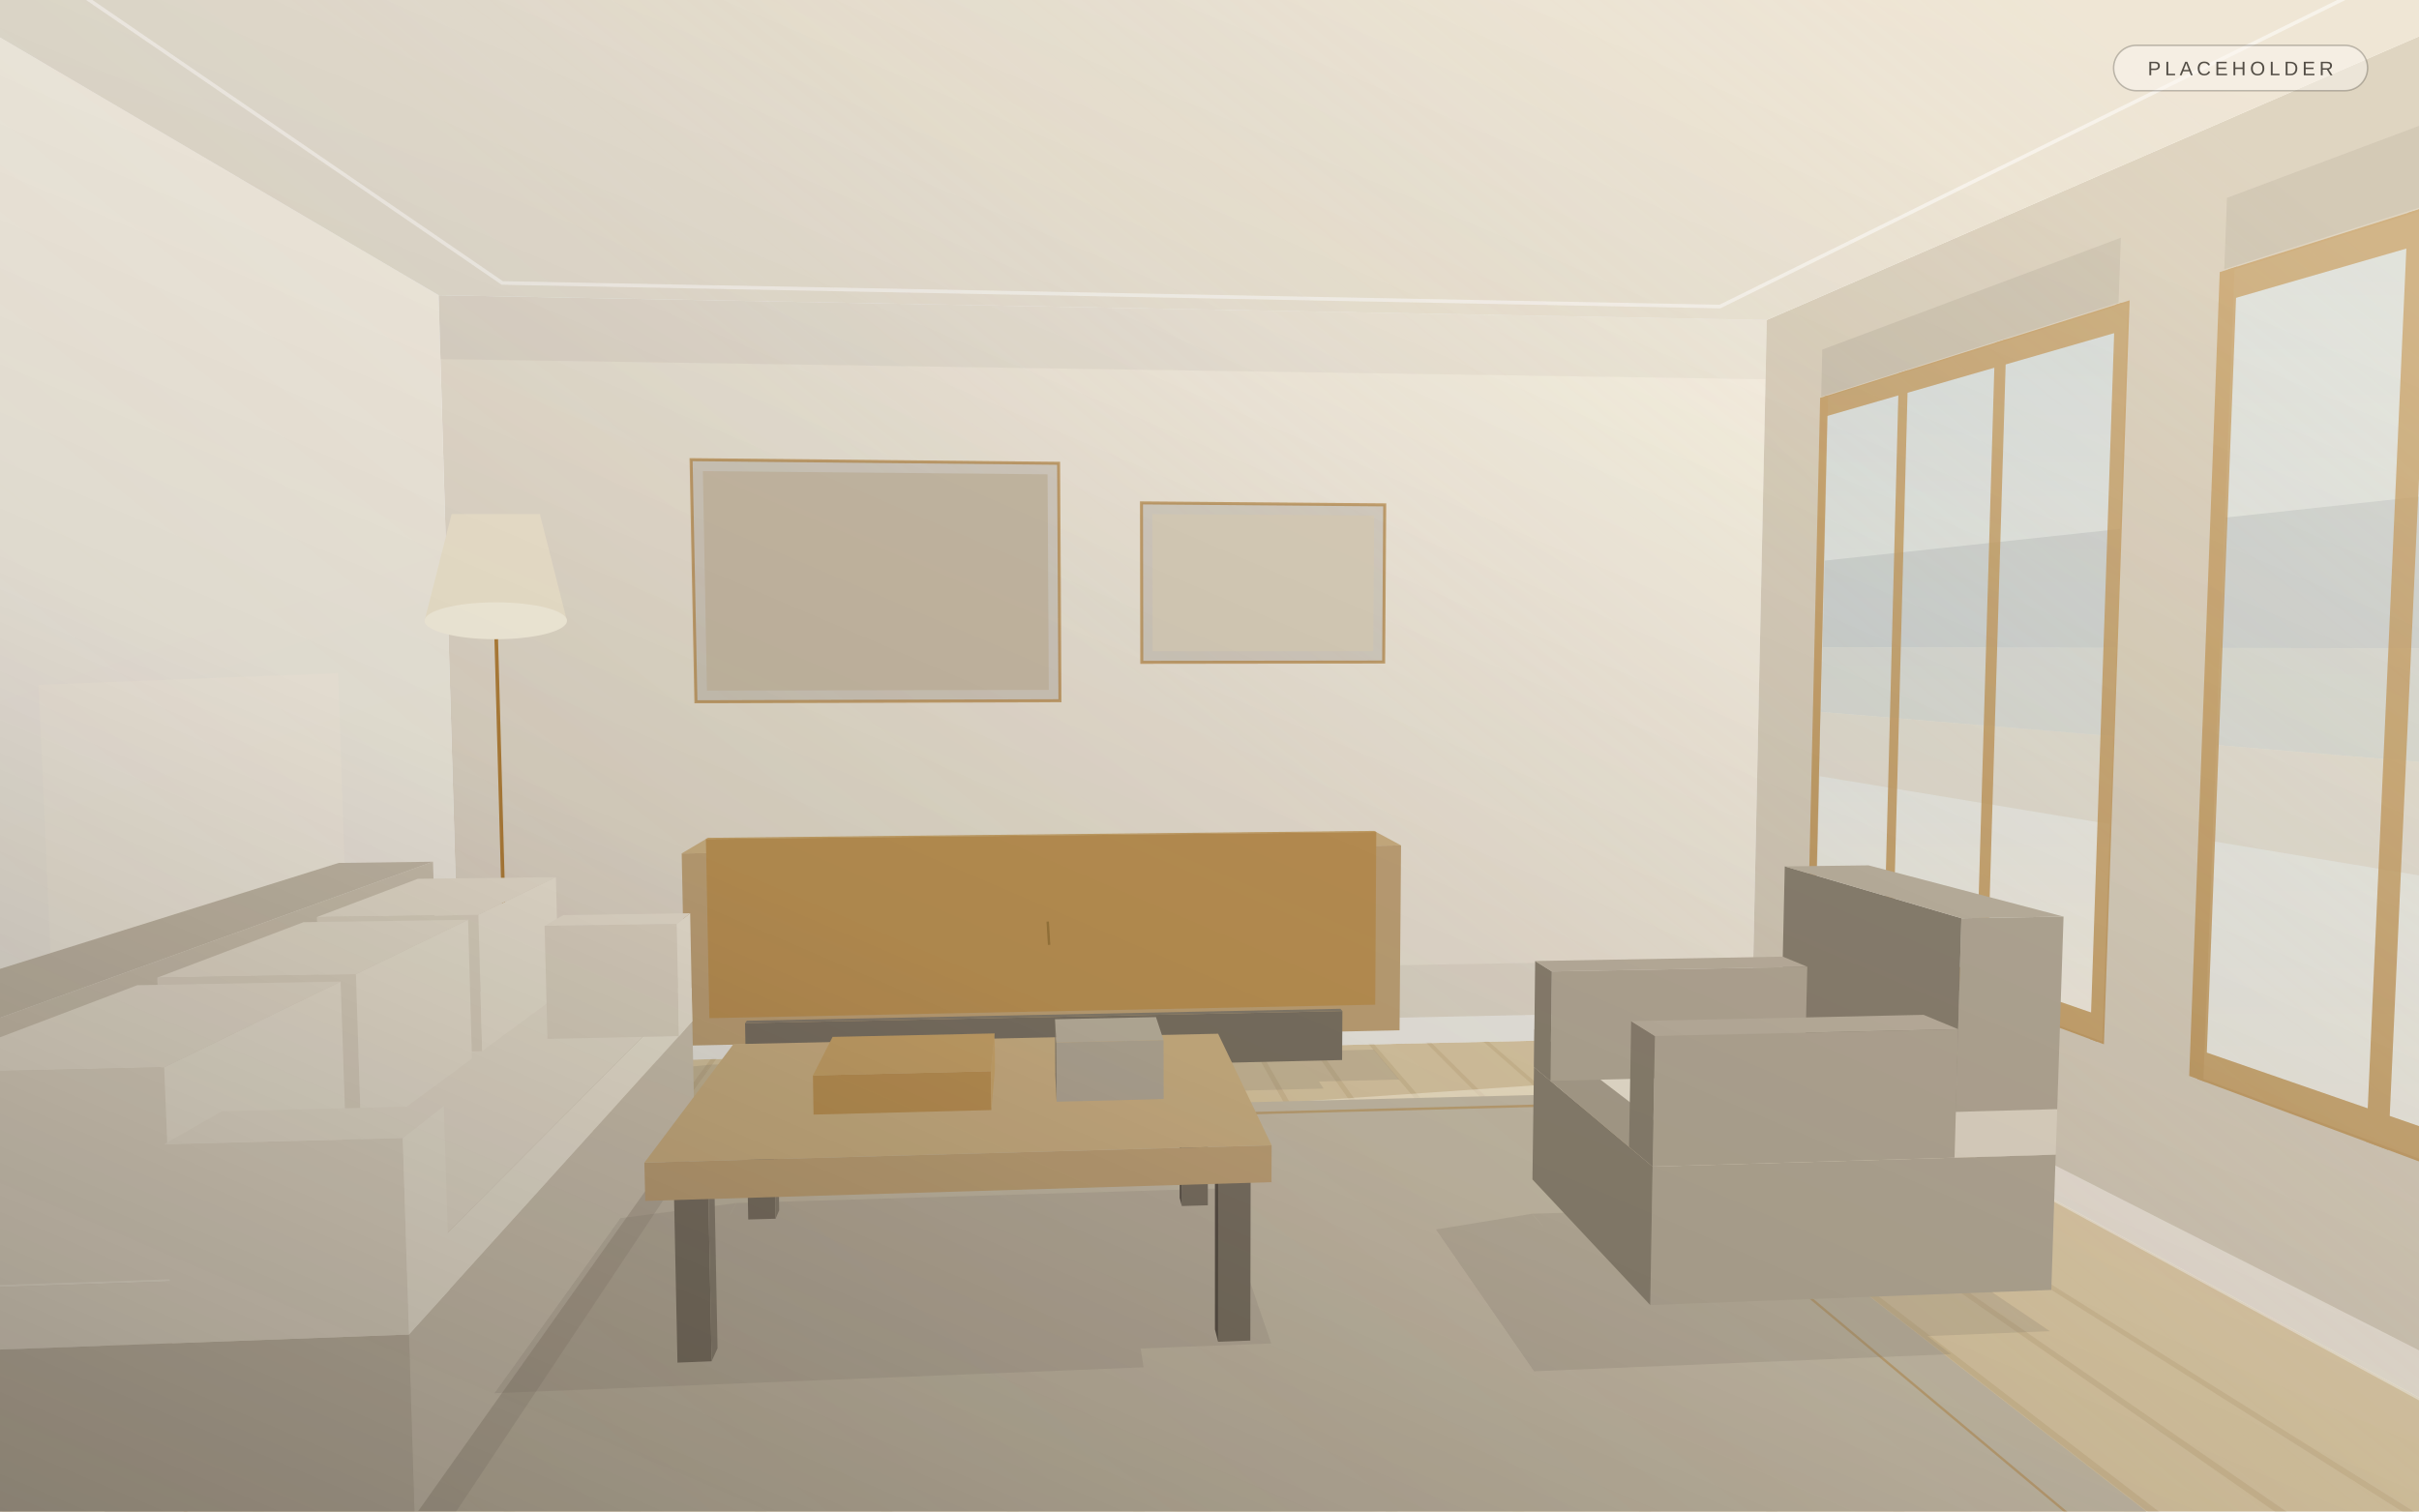
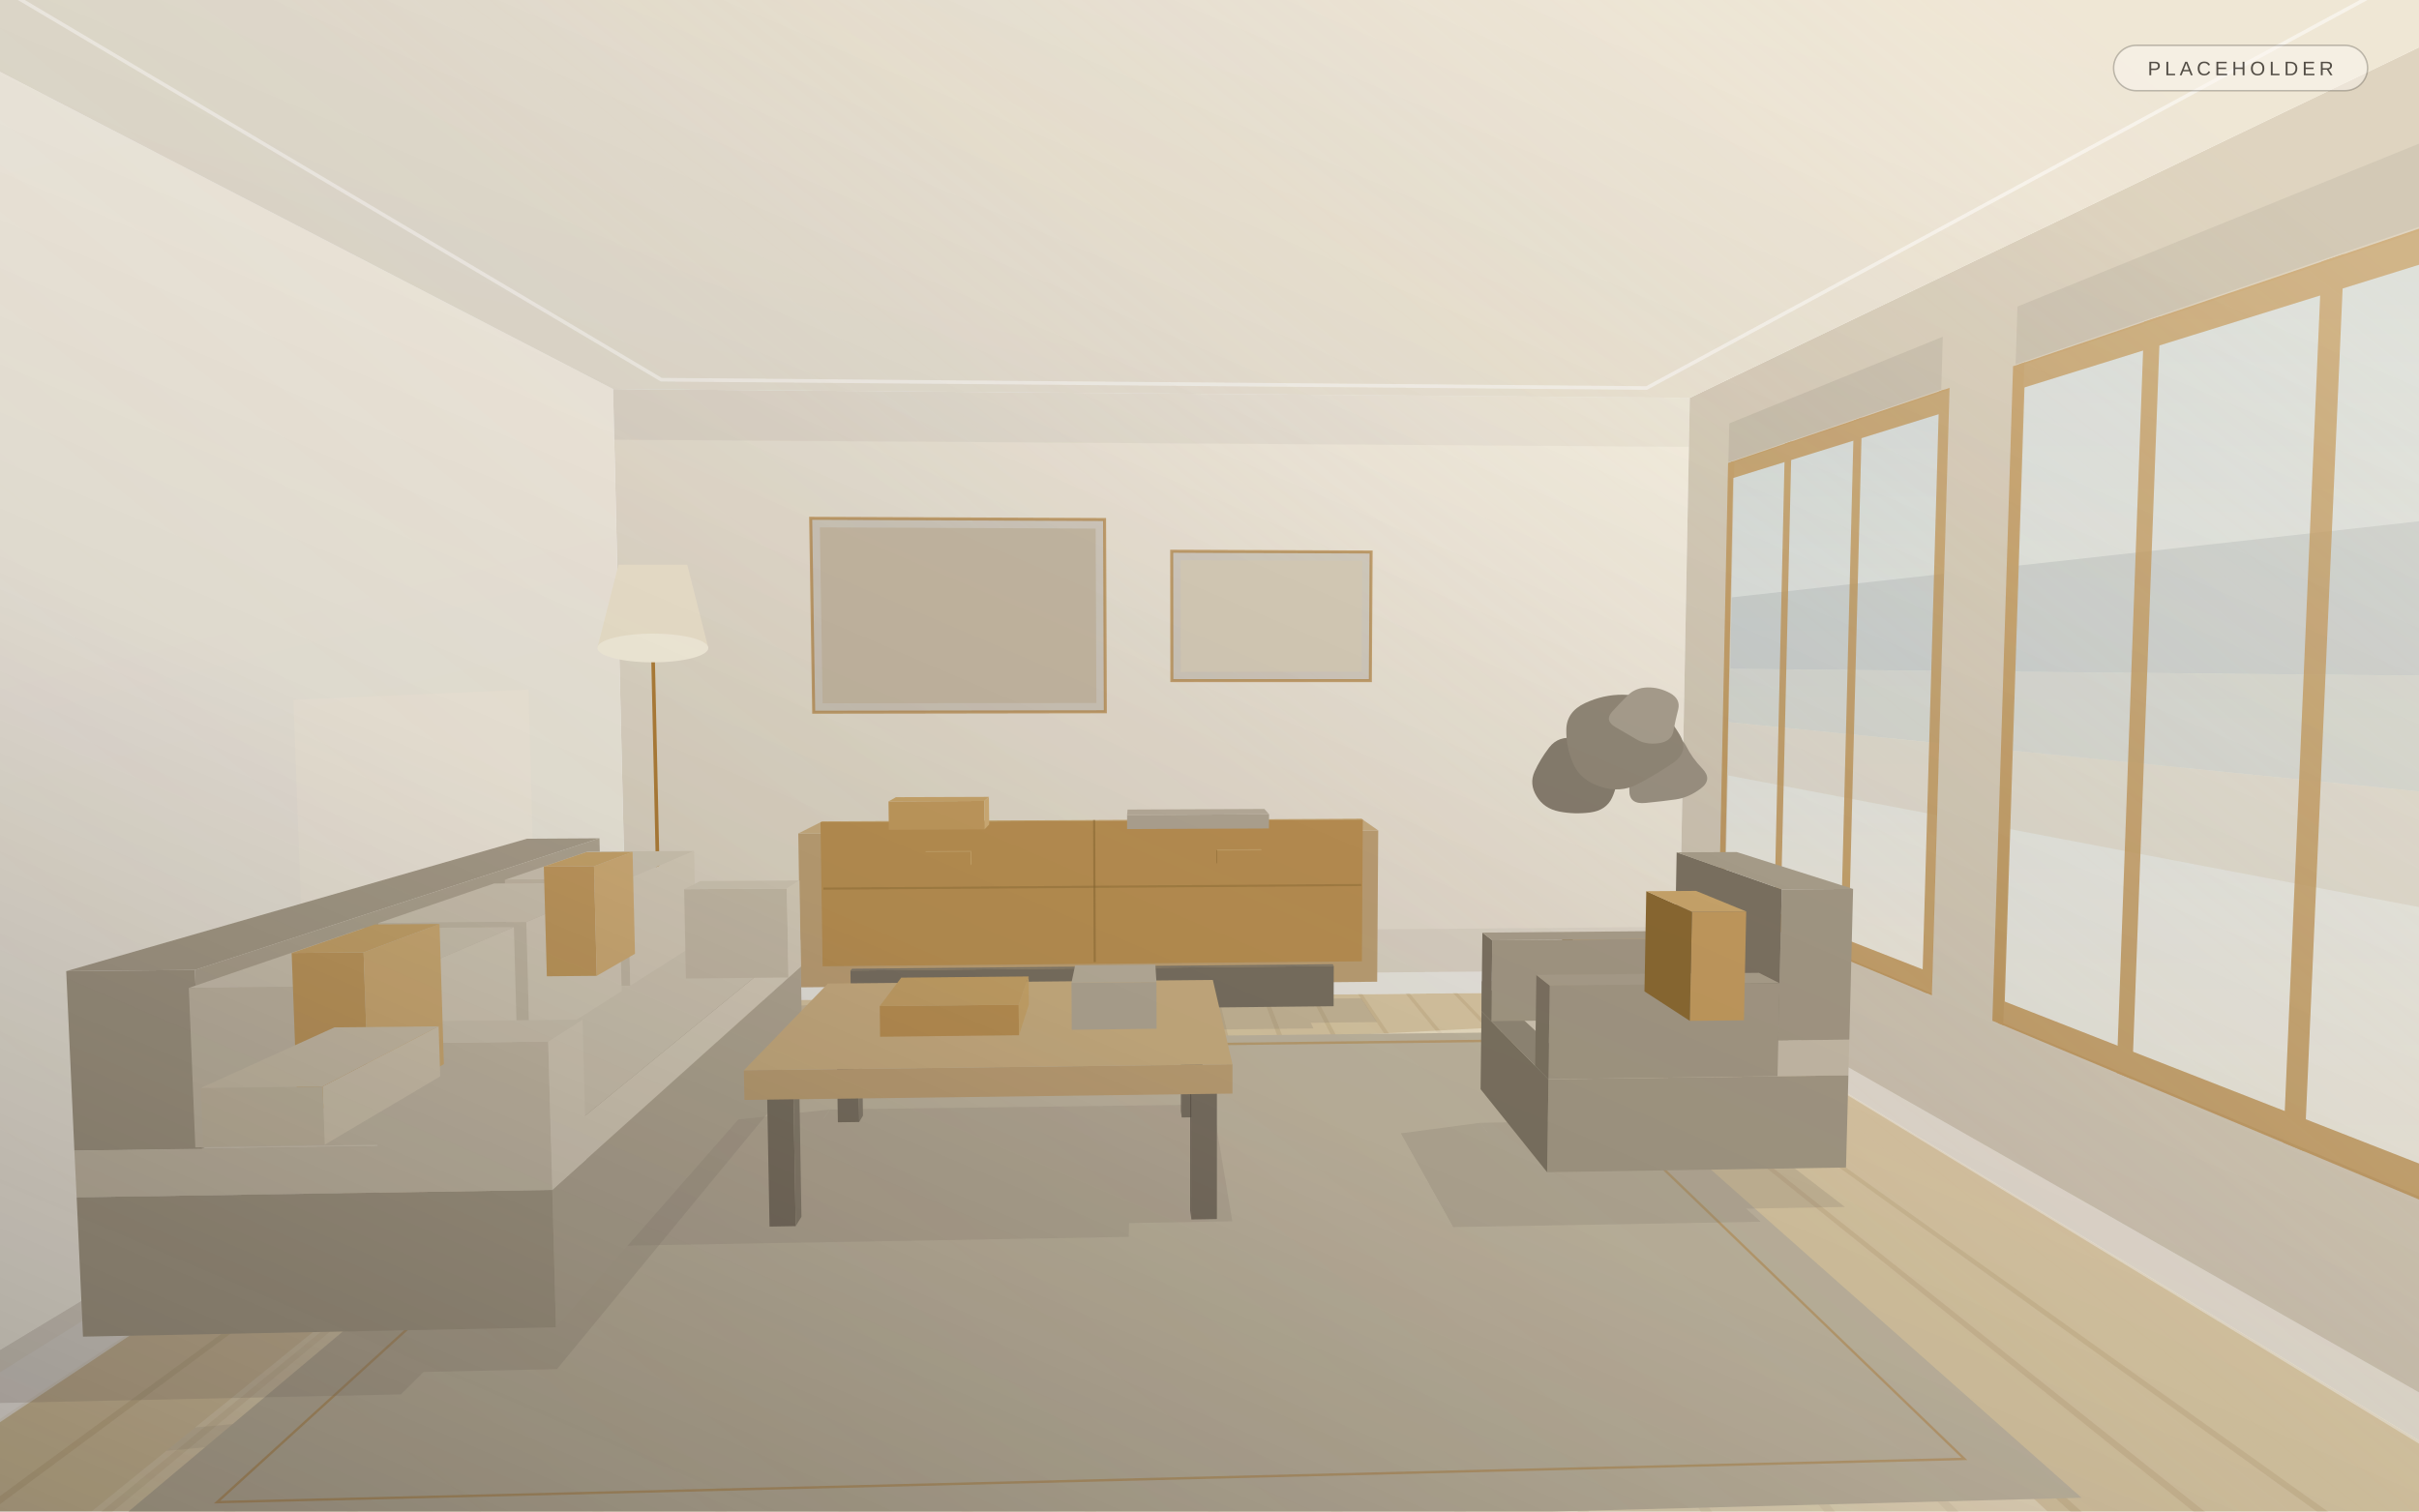
<svg xmlns="http://www.w3.org/2000/svg" viewBox="0 0 1600 1000" preserveAspectRatio="xMidYMid slice" role="img" aria-label="Living room of a home — illustrated placeholder">
  <defs>
    <linearGradient id="wlit" x1="0" y1="0" x2="0.2" y2="1" gradientUnits="objectBoundingBox">
      <stop offset="0" stop-color="#FDFAF3" />
      <stop offset="1" stop-color="#EFE7D8" />
    </linearGradient>
    <linearGradient id="wshd" x1="1" y1="0" x2="0" y2="1" gradientUnits="objectBoundingBox">
      <stop offset="0" stop-color="#E4DACA" />
      <stop offset="1" stop-color="#C6BCA9" />
    </linearGradient>
    <linearGradient id="wback" x1="1" y1="0" x2="0" y2="1" gradientUnits="objectBoundingBox">
      <stop offset="0" stop-color="#F6F0E4" />
      <stop offset="1" stop-color="#DCD2C1" />
    </linearGradient>
    <linearGradient id="ceil" x1="1" y1="0" x2="0" y2="1" gradientUnits="objectBoundingBox">
      <stop offset="0" stop-color="#FAF6EC" />
      <stop offset="1" stop-color="#DFD7C8" />
    </linearGradient>
    <linearGradient id="floor" x1="1" y1="0" x2="0.1" y2="1" gradientUnits="objectBoundingBox">
      <stop offset="0" stop-color="#DFCCA8" />
      <stop offset="0.5" stop-color="#D6C29B" />
      <stop offset="1" stop-color="#AF9469" />
    </linearGradient>
    <linearGradient id="view" x1="0" y1="0" x2="0" y2="1" gradientUnits="objectBoundingBox">
      <stop offset="0" stop-color="#CBD5D8" />
      <stop offset="0.55" stop-color="#DFE3E0" />
      <stop offset="1" stop-color="#EFE9DC" />
    </linearGradient>
    <linearGradient id="spill" x1="1" y1="0" x2="0" y2="1" gradientUnits="objectBoundingBox">
      <stop offset="0" stop-color="#FFF6E2" stop-opacity="0.62" />
      <stop offset="0.7" stop-color="#FFF6E2" stop-opacity="0.22" />
      <stop offset="1" stop-color="#FFF6E2" stop-opacity="0" />
    </linearGradient>
    <linearGradient id="vig" x1="0.03" y1="1.05" x2="0.72" y2="0.05" gradientUnits="objectBoundingBox">
      <stop offset="0" stop-color="#16120E" stop-opacity="0.34" />
      <stop offset="0.45" stop-color="#16120E" stop-opacity="0.10" />
      <stop offset="1" stop-color="#16120E" stop-opacity="0" />
    </linearGradient>
    <linearGradient id="glow" x1="1" y1="0.2" x2="0.1" y2="0.9" gradientUnits="objectBoundingBox">
      <stop offset="0" stop-color="#FFF3DC" stop-opacity="0.34" />
      <stop offset="0.5" stop-color="#FFF3DC" stop-opacity="0.06" />
      <stop offset="1" stop-color="#FFF3DC" stop-opacity="0" />
    </linearGradient>
  </defs>
-   <polygon points="290.1,195.3 1168.6,211.7 1158.6,685.3 304.9,704.4" fill="url(#wback)" />
-   <polygon points="290.1,195.3 -8758.8,-5123.8 -8758.8,7684.7 304.9,704.4" fill="url(#wlit)" />
-   <polygon points="1168.6,211.7 13786.5,-5276.4 13786.5,7532.1 1158.6,685.3" fill="url(#wshd)" />
-   <polygon points="290.1,195.3 1168.6,211.7 13786.5,-5276.4 -8758.8,-5123.8" fill="url(#ceil)" />
-   <polygon points="304.9,704.4 1158.6,685.3 13786.5,7532.1 -8758.8,7684.7" fill="url(#floor)" />
+   <polygon points="405.5,257.4 1117.7,263.2 1110.3,655.6 415,662.6" fill="url(#wback)" />
+   <polygon points="405.5,257.4 -8519.5,-4361.9 -8519.5,6606.6 415,662.6" fill="url(#wlit)" />
+   <polygon points="1117.7,263.2 10851.7,-4416.4 6970.1,4215 1110.3,655.6" fill="url(#wshd)" />
+   <polygon points="405.5,257.4 1117.7,263.2 10851.7,-4416.4 -8519.5,-4361.9" fill="url(#ceil)" />
+   <polygon points="415,662.6 1110.3,655.6 6970.1,4215 -8519.5,6606.6" fill="url(#floor)" />
  <g fill="#B79C72" opacity="0.320">
-     <polygon points="346.7,702.6 350.5,702.5 -7631.5,7653.6 -7725.5,7654.2" />
-     <polygon points="388.3,701.6 392.1,701.5 -6598.2,7646.6 -6692.1,7647.2" />
-     <polygon points="429.6,700.7 433.4,700.6 -5564.9,7639.6 -5658.8,7640.2" />
-     <polygon points="470.7,699.8 474.4,699.7 -4531.6,7632.6 -4625.5,7633.2" />
-     <polygon points="511.5,698.9 515.1,698.8 -3498.2,7625.6 -3592.2,7626.2" />
-     <polygon points="552,698 555.6,697.9 -2464.9,7618.6 -2558.8,7619.2" />
-     <polygon points="592.2,697.1 595.8,697 -1431.6,7611.6 -1525.5,7612.2" />
-     <polygon points="632.2,696.2 635.8,696.1 -398.3,7604.6 -492.2,7605.2" />
-     <polygon points="671.9,695.3 675.5,695.2 635.1,7597.6 541.1,7598.2" />
-     <polygon points="711.3,694.4 714.9,694.4 1668.4,7590.6 1574.5,7591.3" />
-     <polygon points="750.5,693.6 754,693.5 2701.7,7583.6 2607.8,7584.3" />
-     <polygon points="789.4,692.7 793,692.6 3735,7576.6 3641.1,7577.3" />
-     <polygon points="828.1,691.8 831.6,691.8 4768.4,7569.6 4674.4,7570.3" />
-     <polygon points="866.5,691 870,690.9 5801.7,7562.6 5707.8,7563.3" />
-     <polygon points="904.7,690.1 908.2,690.1 6835,7555.6 6741.1,7556.3" />
-     <polygon points="942.7,689.3 946.1,689.2 7868.3,7548.7 7774.4,7549.3" />
-     <polygon points="980.4,688.5 983.8,688.4 8901.7,7541.7 8807.7,7542.3" />
-     <polygon points="1017.8,687.6 1021.2,687.6 9935,7534.7 9841.1,7535.3" />
-     <polygon points="1055,686.8 1058.4,686.7 10968.3,7527.7 10874.4,7528.3" />
-     <polygon points="1092,686 1095.3,685.9 12001.6,7520.7 11907.7,7521.3" />
-   </g>
-   <polygon points="304.3,686.2 1159,668.4 1158.6,685.3 304.9,704.4" fill="#FBF8F3" opacity="0.850" />
-   <polygon points="306.2,686.2 -8711.8,7213.5 -8711.8,7684.4 306.8,704.4" fill="#FBF8F3" opacity="0.800" />
-   <polygon points="1157.3,668.4 13739.5,7061.6 13739.5,7532.5 1157,685.4" fill="#FBF8F3" opacity="0.550" />
-   <polygon points="303.3,649.7 1159.7,634.4 1158.6,685.3 304.9,704.4" fill="#16120E" opacity="0.050" />
-   <polygon points="290.1,195.3 1168.6,211.7 1167.7,250.9 291.3,237.6" fill="#16120E" opacity="0.050" />
-   <polygon points="1209.2,262.4 1407.5,200.3 1390.6,689.1 1200.9,618.9" fill="url(#view)" />
-   <polygon points="1206.8,370.9 1402.6,349.9 1399.9,428.6 1205.5,428.2" fill="#B9C2C4" opacity="0.750" />
-   <polygon points="1205.5,428.2 1399.9,428.6 1397.9,487.1 1204.5,471" fill="#C9CEC9" opacity="0.750" />
-   <polygon points="1204.5,471 1397.9,487.1 1395.8,545.3 1203.5,513.5" fill="#D8D2C4" opacity="0.750" />
+     <polygon points="447.8,661.5 450.8,661.5 -7550.9,6583.7 -7631.6,6584" />
+     <polygon points="480.6,661.2 483.6,661.2 -6663.1,6581.2 -6743.8,6581.5" />
+     <polygon points="513.2,660.9 516.2,660.9 -5775.2,6578.7 -5855.9,6579" />
+     <polygon points="545.8,660.6 548.8,660.5 -4887.4,6576.2 -4968.1,6576.5" />
+     <polygon points="578.3,660.2 581.2,660.2 -3999.5,6573.7 -4080.2,6574" />
+     <polygon points="610.6,659.9 613.6,659.9 -3111.7,6571.2 -3192.4,6571.5" />
+     <polygon points="642.9,659.6 645.8,659.6 -2139.8,6400.1 -2229.1,6421.6" />
+     <polygon points="675.1,659.3 678,659.2 -1197.6,6173.2 -1280.3,6193.1" />
+     <polygon points="707.2,658.9 710.1,658.9 -324.5,5963 -401.2,5981.4" />
+     <polygon points="739.2,658.6 742.1,658.6 486.9,5767.6 415.5,5784.8" />
+     <polygon points="771.1,658.3 774,658.3 1242.8,5585.6 1176.2,5601.6" />
+     <polygon points="802.9,658 805.8,657.9 1948.8,5415.6 1886.6,5430.6" />
+     <polygon points="834.6,657.7 837.5,657.6 2609.7,5256.5 2551.3,5270.5" />
+     <polygon points="866.2,657.3 869.1,657.3 3229.6,5107.2 3174.8,5120.4" />
+     <polygon points="897.8,657 900.6,657 3812.2,4966.9 3760.7,4979.3" />
+     <polygon points="929.2,656.7 932,656.7 4360.9,4834.8 4312.3,4846.5" />
+     <polygon points="960.5,656.4 963.4,656.4 4878.4,4710.2 4832.6,4721.2" />
+     <polygon points="991.8,656.1 994.6,656 5367.4,4592.4 5324.1,4602.9" />
+     <polygon points="1023,655.8 1025.8,655.7 5830.2,4481 5789.2,4490.9" />
+     <polygon points="1054.1,655.4 1056.9,655.4 6268.8,4375.4 6229.9,4384.7" />
+   </g>
+   <polygon points="414.7,648 1110.6,641.5 1110.3,655.6 415,662.6" fill="#FBF8F3" opacity="0.850" />
+   <polygon points="416.2,648 -8479.1,6203.3 -8479.1,6606.5 416.5,662.6" fill="#FBF8F3" opacity="0.800" />
+   <polygon points="1109.2,641.5 7045.5,4024.1 6952.4,4219.3 1108.9,655.6" fill="#FBF8F3" opacity="0.550" />
+   <polygon points="414,618.9 1111.1,613.2 1110.3,655.6 415,662.6" fill="#16120E" opacity="0.050" />
+   <polygon points="405.5,257.4 1117.7,263.2 1117.1,295.6 406.3,290.9" fill="#16120E" opacity="0.050" />
+   <polygon points="1147.1,305.7 1289.2,257.8 1277.6,657.1 1141,600.2" fill="url(#view)" />
+   <polygon points="1145.4,395.2 1285.9,379.6 1284,443.9 1144.4,442.5" fill="#B9C2C4" opacity="0.750" />
+   <polygon points="1144.4,442.5 1284,443.9 1282.6,491.7 1143.7,477.8" fill="#C9CEC9" opacity="0.750" />
+   <polygon points="1143.7,477.8 1282.6,491.7 1281.2,539.3 1143,513" fill="#D8D2C4" opacity="0.750" />
  <g fill="#B4813A" opacity="0.780">
-     <polygon points="1206.4,262.4 1403.8,200.2 1403.2,219 1206.1,275.9" />
-     <polygon points="1198.5,605.9 1387.6,671.4 1387,689.2 1198.2,619" />
-     <polygon points="1203.9,263.2 1209,261.6 1200.6,619.9 1195.7,618.1" />
-     <polygon points="1256,246.8 1262.1,244.9 1251.7,638.9 1245.8,636.7" />
-     <polygon points="1319.6,226.8 1327.1,224.4 1314,662 1306.8,659.3" />
-     <polygon points="1399,201.7 1408.6,198.7 1391.6,690.9 1382.5,687.5" />
-   </g>
-   <polygon points="1205.3,231.3 1402.8,157.3 1401.3,200.2 1204.6,262.4" fill="#16120E" opacity="0.100" />
-   <polygon points="1478,178.2 2038.3,2.8 1975.4,905.3 1457.4,713.8" fill="url(#view)" />
-   <polygon points="1472,342.4 2019.2,283.5 2009,429.6 1468.6,428.7" fill="#B9C2C4" opacity="0.750" />
-   <polygon points="1468.6,428.7 2009,429.6 2001.5,537.6 1466.2,492.9" fill="#C9CEC9" opacity="0.750" />
-   <polygon points="1466.2,492.9 2001.5,537.6 1994,644.3 1463.7,556.6" fill="#D8D2C4" opacity="0.750" />
+     <polygon points="1144.8,305.7 1286.1,257.7 1285.6,273 1144.6,316.8" />
+     <polygon points="1139,589.5 1275,642.6 1274.5,657.2 1138.7,600.3" />
+     <polygon points="1143,306.3 1146.6,305.1 1140.5,601 1137,599.5" />
+     <polygon points="1180.6,293.5 1185,292 1177.5,616.5 1173.3,614.7" />
+     <polygon points="1226.2,278.1 1231.6,276.2 1222.4,635.3 1217.2,633.1" />
+     <polygon points="1282.7,258.9 1289.5,256.6 1277.8,658.5 1271.3,655.8" />
+   </g>
+   <polygon points="1143.8,280.1 1285,222.8 1284,257.7 1143.2,305.7" fill="#16120E" opacity="0.100" />
+   <polygon points="1338.9,241 1719.8,112.5 1681.2,825.3 1325,676.9" fill="url(#view)" />
+   <polygon points="1334.9,374.2 1708.3,332.9 1702,448 1332.6,444.4" fill="#B9C2C4" opacity="0.750" />
+   <polygon points="1332.6,444.4 1702,448 1697.4,533.4 1331,496.6" fill="#C9CEC9" opacity="0.750" />
+   <polygon points="1331,496.6 1697.4,533.4 1692.8,617.8 1329.3,548.5" fill="#D8D2C4" opacity="0.750" />
  <g fill="#B4813A" opacity="0.780">
-     <polygon points="1473.9,178.2 2031.7,2.5 2029.3,37.9 1473.2,198.7" />
-     <polygon points="1454.2,694.5 1971.3,873.6 1969.1,905.6 1453.4,713.9" />
-     <polygon points="1468.2,180 1479.8,176.3 1458.9,715.9 1448,711.8" />
-     <polygon points="1592.7,140.8 1608.3,135.9 1579.6,760.8 1565.1,755.4" />
-     <polygon points="1764.2,86.8 1786.2,79.8 1744.8,822.2 1724.5,814.6" />
-     <polygon points="2015.1,7.7 2048.7,-2.8 1984.5,911.3 1954.1,900" />
-   </g>
-   <polygon points="1473,130.9 2032.9,-79 2027.3,2.4 1471.2,178.1" fill="#16120E" opacity="0.100" />
-   <polygon points="316.1,766 139.8,929 1185.9,826.3 1046.6,715.9" fill="url(#spill)" opacity="1.000" />
+     <polygon points="1335.5,241 1714.3,112.5 1712.8,140.1 1334.9,257.6" />
+     <polygon points="1322.1,661.1 1677.3,800 1675.9,825.4 1321.6,676.9" />
+     <polygon points="1331.5,242.3 1339.6,239.6 1325.5,678.5 1317.8,675.3" />
+     <polygon points="1418.2,212.9 1429,209.3 1410.2,714 1400,709.8" />
+     <polygon points="1535.6,173.1 1550.5,168 1524.2,761.8 1510.3,756" />
+     <polygon points="1703.4,116.2 1725.4,108.7 1686.2,829.7 1665.9,821.2" />
+   </g>
+   <polygon points="1334.4,202.8 1714,48.8 1710.5,112.4 1333.2,241" fill="#16120E" opacity="0.100" />
+   <polygon points="418.8,709.6 274.8,826.3 1103.8,766.1 1010.3,678.7" fill="url(#spill)" opacity="1.000" />
  <g fill="#8A7F72" opacity="0.180">
-     <polygon points="275.6,803.5 267.6,810.8 1086.9,747.8 1080.4,742.7" />
-     <polygon points="219.9,854.9 209.7,864.4 1133,784.4 1125,778" />
-   </g>
-   <polygon points="70.6,993 -655.1,1663.6 1636.9,1183.9 1235.7,865.8" fill="url(#spill)" opacity="0.850" />
+     <polygon points="384.7,737.2 378.2,742.5 1037.6,704.2 1033.2,700.1" />
+     <polygon points="339,774.3 330.6,781 1068.6,733.2 1063.2,728.2" />
+   </g>
+   <polygon points="220.9,870 -268.9,1267 1390.2,1033.5 1136.7,796.8" fill="url(#spill)" opacity="0.850" />
  <g fill="#8A7F72" opacity="0.153">
-     <polygon points="-51.7,1106 -77.9,1130.2 1334.3,944 1317.6,930.7" />
-     <polygon points="-255.1,1294 -298.3,1333.8 1463.2,1046.1 1439.4,1027.3" />
-   </g>
-   <polygon points="223.7,445.3 25.5,453.1 42.6,836.3 232.7,714.8" fill="#FFF6E4" opacity="0.340" />
-   <polygon points="346.1,741.4 1063.4,723.2 1500.1,1062.5 -94.6,1152.8" fill="#C5BAA5" />
-   <polygon points="368.7,748.4 1044.8,730.8 1407.4,1034.7 15.8,1109.4" fill="none" stroke="#B4813A" stroke-width="1.600" opacity="0.500" />
+     <polygon points="129.1,944.4 110,959.9 1200.8,856.6 1190,846.6" />
+     <polygon points="-14.7,1061 -43.9,1084.6 1282.8,933.2 1267.8,919.2" />
+   </g>
+   <polygon points="349.6,456.2 194.1,463 204.7,755.7 355.4,668.6" fill="#FFF6E4" opacity="0.340" />
+   <polygon points="455,689.1 1028.7,682.6 1376.8,990.9 54.9,1025.3" fill="#C2B7A1" />
+   <polygon points="472.1,694.6 1012.1,688.3 1299.3,965.2 143.6,993.8" fill="none" stroke="#B4813A" stroke-width="1.600" opacity="0.500" />
  <rect x="0" y="0" width="1600" height="1000" fill="url(#glow)" />
-   <polygon points="332.2,187.2 1137.6,202.8 10086.7,-4213 -7489.5,-5172.9" fill="none" stroke="#FBF8F3" stroke-width="2.400" opacity="0.700" />
-   <polygon points="456.9,304 700.2,306.4 701.1,463.6 460.1,464.4" fill="#16120E" opacity="0.120" />
-   <polygon points="464.9,311.7 692.9,313.8 693.7,456.4 467.6,456.9" fill="#C9BCA6" />
-   <polygon points="457.1,304.1 700.2,306.5 701.1,463.6 460.3,464.3" fill="none" stroke="#B4813A" stroke-width="2" opacity="0.650" />
-   <polygon points="755,332.6 916.1,333.9 915.5,438 755.3,438.2" fill="#16120E" opacity="0.120" />
-   <polygon points="762.2,340.1 908.9,341.1 908.3,430.9 762.4,430.9" fill="#DBD0BB" />
-   <polygon points="755,332.7 915.9,334 915.2,438 755.2,438.2" fill="none" stroke="#B4813A" stroke-width="2" opacity="0.650" />
+   <polygon points="437.4,251.2 1089.1,256.7 4958.2,-1837.4 -5312.2,-3161" fill="none" stroke="#FBF8F3" stroke-width="2.400" opacity="0.700" />
+   <polygon points="536,342.8 730.6,343.7 731.1,471 538,471.3" fill="#16120E" opacity="0.120" />
+   <polygon points="542.3,348.9 724.7,349.7 725.2,465.1 544.1,465.3" fill="#C9BCA6" />
+   <polygon points="536.2,342.9 730.6,343.7 731.1,470.9 538.2,471.2" fill="none" stroke="#B4813A" stroke-width="2" opacity="0.650" />
+   <polygon points="775,364.7 907,365.1 906.5,450.3 775.2,450.4" fill="#16120E" opacity="0.120" />
+   <polygon points="780.9,370.7 901.1,371 900.6,444.4 781,444.5" fill="#DBD0BB" />
+   <polygon points="775,364.7 906.9,365.2 906.4,450.3 775.1,450.3" fill="none" stroke="#B4813A" stroke-width="2" opacity="0.650" />
  <g fill="#8A7F72" opacity="0.220">
-     <polygon points="470.5,704.3 908.7,694.4 925.5,714.2 454.1,725.6" />
-     <polygon points="413,709.9 861.9,699.6 875.5,720.2 391.8,732.2" />
-     <polygon points="470.5,704.3 413,709.9 391.8,732.2 454.1,725.6" />
-   </g>
-   <polygon points="450.9,564.6 926.7,559.3 925.7,681.6 453.4,691.8" fill="#C1A377" />
-   <polygon points="467.6,554.7 909.6,550.1 926.7,559.3 450.9,564.6" fill="#CDB183" />
-   <polygon points="466.9,555.1 910.3,550.4 909.6,664.7 469.2,673.6" fill="#BE9354" />
-   <polygon points="468.3,554.3 909,549.7 910.3,550.4 466.9,555.1" fill="#C9A468" />
-   <polygon points="492.8,676.9 887.9,668.9 887.7,701.3 493.4,710.4" fill="#7C7263" />
-   <polygon points="494,675.3 886.6,667.4 887.9,668.9 492.8,676.9" fill="#877D6D" />
-   <line x1="693" y1="609.7" x2="693.9" y2="625.1" stroke="#8E6C33" stroke-width="1.600" opacity="0.700" />
-   <ellipse cx="336.6" cy="731.6" rx="51.8" ry="16" fill="#8A7F72" opacity="0.200" />
-   <line x1="336.7" y1="733.6" x2="327.9" y2="410.7" stroke="#B4813A" stroke-width="2.400" />
-   <polygon points="280.8,410.7 375,410.7 357.1,340.1 298.7,340.1" fill="#F3E9D2" />
-   <ellipse cx="327.9" cy="410.7" rx="47.1" ry="12.2" fill="#FCF5E3" />
+     <polygon points="1026.1,665 1093.8,664.3 1120.9,682.2 1047.8,683.1" />
+     <polygon points="988.1,668.9 1057.1,668.1 1081.7,686.7 1007.1,687.5" />
+     <polygon points="1026.1,665 988.1,668.9 1007.1,687.5 1047.8,683.1" />
+   </g>
+   <polygon points="1051,628.4 1114.3,627.9 1113.2,681.6 1050.2,682.3" fill="#BE9354" />
+   <polygon points="1033.3,617.1 1051,628.4 1050.2,682.3 1032.5,667.8" fill="#8E6C33" />
+   <polygon points="1033.3,617.1 1092.8,616.6 1114.3,627.9 1051,628.4" fill="#C9A468" />
+   <path d="M1042 488.5Q1053.1 490.6 1061.6 496.1Q1070.2 501.5 1070.1 510.4Q1070.1 519.3 1066.3 527.7Q1062.4 536.1 1051.9 537.5Q1041.5 538.9 1031.3 536.9Q1021.2 534.9 1016.3 526.7Q1011.4 518.6 1015 510.5Q1018.6 502.5 1024.7 494.5Q1030.9 486.5 1042 488.5Z" fill="#8A8070" />
+   <path d="M1100.6 484.9Q1111.4 485.9 1115.3 493.6Q1119.1 501.4 1126 508.5Q1132.9 515.7 1124.9 521.7Q1116.9 527.7 1108.3 528.9Q1099.8 530.1 1088.6 531.2Q1077.4 532.4 1077.7 522.7Q1078.1 513.1 1077.3 505.5Q1076.5 497.9 1083.1 490.9Q1089.8 483.9 1100.6 484.9Z" fill="#9E9484" />
+   <path d="M1073.4 459.6Q1086.3 459.7 1095.3 467.2Q1104.4 474.8 1111 486.1Q1117.7 497.3 1106.1 505.1Q1094.6 512.9 1083.1 518.8Q1071.7 524.8 1058.5 520.4Q1045.3 516.1 1040.6 505.3Q1035.8 494.5 1036 482.7Q1036.2 470.9 1048.3 465.2Q1060.5 459.5 1073.4 459.6Z" fill="#948A79" />
+   <path d="M1089.8 454.8Q1097.6 454.7 1104.7 458.6Q1111.7 462.5 1110 469.4Q1108.2 476.2 1106.9 483.4Q1105.7 490.5 1097.2 491.7Q1088.7 492.9 1082.5 489.2Q1076.3 485.5 1068.6 481.1Q1060.9 476.7 1066.6 470.5Q1072.3 464.3 1077.1 459.6Q1082 455 1089.8 454.8Z" fill="#ABA190" />
  <g fill="#8A7F72" opacity="0.220">
-     <polygon points="1013.3,803 1230.2,796 1355.9,880.7 1091,891.2" />
-     <polygon points="949.9,813.4 1173.8,806.1 1290.4,895.9 1014.8,907.2" />
-     <polygon points="1013.3,803 949.9,813.4 1014.8,907.2 1091,891.2" />
-   </g>
-   <polygon points="1093.1,771.8 1359.7,763.9 1356.8,853.4 1091.5,863.4" fill="#B4A996" />
-   <polygon points="1014.6,705.9 1093.1,771.8 1091.5,863.4 1013.6,780.3" fill="#8B8170" />
-   <polygon points="1014.6,705.9 1232.6,700.7 1359.7,763.9 1093.1,771.8" fill="#BDB29F" />
-   <polygon points="1093.6,741 1360.7,733.8 1359.7,763.9 1093.1,771.8" fill="#E1D7C5" />
-   <polygon points="1014.9,680.9 1093.6,741 1093.1,771.8 1014.6,705.9" fill="#ABA08E" />
-   <polygon points="1014.9,680.9 1233.2,676.2 1360.7,733.8 1093.6,741" fill="#EBE2D1" />
-   <polygon points="1297.3,607.5 1364.9,606.4 1360.7,733.8 1293.6,735.6" fill="#B4A996" />
-   <polygon points="1180.5,573.2 1297.3,607.5 1293.6,735.6 1178.2,677.4" fill="#8B8170" />
-   <polygon points="1180.5,573.2 1235.9,572.5 1364.9,606.4 1297.3,607.5" fill="#BDB29F" />
-   <polygon points="1026.4,642.7 1195.4,639.6 1193.7,710.9 1025.5,715.1" fill="#B4A996" />
-   <polygon points="1015.4,635.8 1026.4,642.7 1025.5,715.1 1014.6,705.9" fill="#8B8170" />
-   <polygon points="1015.4,635.8 1179.2,632.9 1195.4,639.6 1026.4,642.7" fill="#BDB29F" />
-   <polygon points="1094.6,685.4 1295.2,680.9 1292.8,765.9 1093.1,771.8" fill="#B4A996" />
-   <polygon points="1078.9,675.6 1094.6,685.4 1093.1,771.8 1077.5,758.7" fill="#8B8170" />
-   <polygon points="1078.9,675.6 1272.3,671.4 1295.2,680.9 1094.6,685.4" fill="#BDB29F" />
+     <polygon points="545.2,664 900.3,660.4 910.8,676.2 530.1,680.3" />
+     <polygon points="499.2,667.8 861,664.1 868.8,680.4 480.5,684.7" />
+     <polygon points="545.2,664 499.2,667.8 480.5,684.7 530.1,680.3" />
+   </g>
+   <polygon points="528,551.4 911.6,549.4 910.9,649.5 529.6,653.2" fill="#C1A377" />
+   <polygon points="543.3,543.7 901,542 911.6,549.4 528,551.4" fill="#CDB183" />
+   <polygon points="542.7,544 901.4,542.3 900.8,636 544.1,639.3" fill="#BE9354" />
+   <polygon points="543.9,543.4 900.6,541.7 901.4,542.3 542.7,544" fill="#C9A468" />
+   <polygon points="562.5,642.1 882.2,639.1 882.1,665.7 562.9,669" fill="#7C7263" />
+   <polygon points="563.6,640.9 881.5,637.9 882.2,639.1 562.5,642.1" fill="#877D6D" />
+   <line x1="723.7" y1="542.5" x2="724.1" y2="636.5" stroke="#8E6C33" stroke-width="1.400" opacity="0.550" />
+   <line x1="544.6" y1="587.9" x2="900.3" y2="585.5" stroke="#8E6C33" stroke-width="1.400" opacity="0.450" />
+   <polygon points="611.9,563.8 641.9,563.6 641.9,572.5 612,572.7" fill="#BE9354" />
+   <polygon points="641.9,563.6 642.5,562.9 642.6,571.7 641.9,572.5" fill="#CDA86C" />
+   <polygon points="612.7,563.1 642.5,562.9 641.9,563.6 611.9,563.8" fill="#C9A468" />
+   <polygon points="805.1,562.7 834.5,562.6 834.5,571.3 805.1,571.5" fill="#BE9354" />
+   <polygon points="804.8,562 805.1,562.7 805.1,571.5 804.8,570.7" fill="#8E6C33" />
+   <polygon points="804.8,562 834.1,561.8 834.5,562.6 805.1,562.7" fill="#C9A468" />
+   <polygon points="745.5,539.2 839.4,538.7 839.3,548.1 745.5,548.5" fill="#B4A996" />
+   <polygon points="745.8,535.6 836.3,535.2 839.4,538.7 745.5,539.2" fill="#BDB29F" />
+   <polygon points="587.7,530.2 651.1,529.9 651.2,548.7 587.9,549" fill="#C79E60" />
+   <polygon points="651.1,529.9 654.1,527.2 654.3,545.4 651.2,548.7" fill="#D6B279" />
+   <polygon points="592.6,527.4 654.1,527.2 651.1,529.9 587.7,530.2" fill="#CFAA6E" />
+   <ellipse cx="442.4" cy="679.9" rx="40.4" ry="12.5" fill="#8A7F72" opacity="0.200" />
+   <line x1="437.5" y1="685.3" x2="431.8" y2="428.7" stroke="#B4813A" stroke-width="2.400" />
+   <polygon points="395.1,428.7 468.5,428.7 454.6,373.6 409.1,373.6" fill="#F3E9D2" />
+   <ellipse cx="431.8" cy="428.7" rx="36.7" ry="9.5" fill="#FCF5E3" />
+   <g fill="#8A7F72" opacity="0.220">
+     <polygon points="979.1,742.8 1144.9,740.5 1220.3,798.5 1023,801.9" />
+     <polygon points="926.7,749.8 1096.7,747.3 1164.6,808.3 961.3,811.8" />
+     <polygon points="979.1,742.8 926.7,749.8 961.3,811.8 1023,801.9" />
+   </g>
+   <polygon points="1024.2,714 1222.6,711.4 1221,772.4 1023.3,775.5" fill="#A79C88" />
+   <polygon points="979.9,669 1024.2,714 1023.3,775.5 979.3,720.6" fill="#7F7564" />
+   <polygon points="979.9,669 1146.5,667.2 1222.6,711.4 1024.2,714" fill="#AEA38F" />
+   <polygon points="1024.5,690.2 1223.2,687.8 1222.6,711.4 1024.2,714" fill="#CABFAB" />
+   <polygon points="980.1,649 1024.5,690.2 1024.2,714 979.9,669" fill="#958B79" />
+   <polygon points="980.1,649 1146.9,647.4 1223.2,687.8 1024.5,690.2" fill="#D5CBB8" />
+   <polygon points="1178.5,588.4 1225.7,588.1 1223.2,687.8 1176.2,688.4" fill="#A79C88" />
+   <polygon points="1109,563.9 1178.5,588.4 1176.2,688.4 1107.4,647.8" fill="#7F7564" />
+   <polygon points="1109,563.9 1148.7,563.7 1225.7,588.1 1178.5,588.4" fill="#AEA38F" />
+   <polygon points="987,622.1 1118.2,621 1117.1,674.2 986.4,675.6" fill="#A79C88" />
+   <polygon points="980.5,617 987,622.1 986.4,675.6 979.9,669" fill="#7F7564" />
+   <polygon points="980.5,617 1108,615.9 1118.2,621 987,622.1" fill="#AEA38F" />
+   <polygon points="1025,652 1177.1,650.5 1175.7,712 1024.2,714" fill="#A79C88" />
+   <polygon points="1016.2,645 1025,652 1024.2,714 1015.4,705.1" fill="#7F7564" />
+   <polygon points="1016.2,645 1163.4,643.6 1177.1,650.5 1025,652" fill="#AEA38F" />
+   <polygon points="1119.1,603.2 1155,603 1153.5,675 1117.7,675.4" fill="#C79E60" />
+   <polygon points="1088.9,589.6 1119.1,603.2 1117.7,675.4 1087.7,655.9" fill="#8E6C33" />
+   <polygon points="1088.9,589.6 1121.8,589.4 1155,603 1119.1,603.2" fill="#CFAA6E" />
  <g fill="#8A7F72" opacity="0.240">
-     <polygon points="230.7,768.8 459.7,762.5 275.4,1039.6 -155.9,1060.8" />
-     <polygon points="153.4,777.3 389.6,770.8 136.1,1067.7 -320.8,1091" />
-     <polygon points="230.7,768.8 153.4,777.3 -320.8,1091 -155.9,1060.8" />
-   </g>
-   <polygon points="-165.2,898.9 270.5,882.9 274.2,1003.1 -158,1023.1" fill="#C0B5A2" />
-   <polygon points="270.5,882.9 457.9,675.7 459.3,742.2 274.2,1003.1" fill="#D0C5B2" />
-   <polygon points="227.7,680.4 457.9,675.7 270.5,882.9 -165.2,898.9" fill="#C9BEAB" />
-   <polygon points="-167.5,857.1 269.2,842.5 270.5,882.9 -165.2,898.9" fill="#E1D7C5" />
-   <polygon points="269.2,842.5 457.5,653.4 457.9,675.7 270.5,882.9" fill="#EFE7D6" />
-   <polygon points="227,657.7 457.5,653.4 269.2,842.5 -167.5,857.1" fill="#EBE2D1" />
-   <polygon points="-176.7,696.3 -56.7,693.8 -48.7,853.1 -167.5,857.1" fill="#C0B5A2" />
-   <polygon points="-56.7,693.8 286.4,570.1 289,656.5 -48.7,853.1" fill="#D0C5B2" />
-   <polygon points="224,570.9 286.4,570.1 -56.7,693.8 -176.7,696.3" fill="#C9BEAB" />
-   <polygon points="209.6,606.7 316.4,605.2 318.9,695.4 212.8,697.7" fill="#E1D7C5" />
-   <polygon points="316.4,605.2 367.7,580.3 369.6,658 318.9,695.4" fill="#EFE7D6" />
-   <polygon points="276.4,581.4 367.7,580.3 316.4,605.2 209.6,606.7" fill="#EBE2D1" />
-   <polygon points="104,646.8 235.4,644.5 239,754.3 108.5,757.7" fill="#E1D7C5" />
-   <polygon points="235.4,644.5 309.6,608.5 312.2,700.3 239,754.3" fill="#EFE7D6" />
-   <polygon points="200.8,610.1 309.6,608.5 235.4,644.5 104,646.8" fill="#EBE2D1" />
-   <polygon points="-62.3,709.9 108.6,706.1 114.2,846.3 -55.1,851.9" fill="#E1D7C5" />
-   <polygon points="108.6,706.1 225.3,649.4 229.1,761.6 114.2,846.3" fill="#EFE7D6" />
-   <polygon points="90.8,651.8 225.3,649.4 108.6,706.1 -62.3,709.9" fill="#EBE2D1" />
-   <polygon points="360.2,612.5 447.6,611.2 449.1,685.5 362.1,687.3" fill="#E1D7C5" />
-   <polygon points="447.6,611.2 456.5,604.2 457.9,675.7 449.1,685.5" fill="#EFE7D6" />
-   <polygon points="372.6,605.4 456.5,604.2 447.6,611.2 360.2,612.5" fill="#EBE2D1" />
-   <polygon points="108.6,757 266.4,752.9 270.5,882.9 113.9,888.7" fill="#E1D7C5" />
-   <polygon points="266.4,752.9 293.6,731.6 297.3,853.3 270.5,882.9" fill="#EFE7D6" />
-   <polygon points="146.6,735.2 293.6,731.6 266.4,752.9 108.6,757" fill="#EBE2D1" />
+     <polygon points="352.8,710.7 530.8,708.5 368.4,905.8 56.2,912.4" />
+     <polygon points="293.2,716.3 475.4,714 265.2,922.5 -59.9,929.5" />
+     <polygon points="352.8,710.7 293.2,716.3 -59.9,929.5 56.2,912.4" />
+   </g>
+   <polygon points="50.7,792.1 365.3,787.2 367.7,878.1 54.9,884.3" fill="#A79C88" />
+   <polygon points="365.3,787.2 529.7,639.4 530.6,692.4 367.7,878.1" fill="#B6AB97" />
+   <polygon points="350.9,641 529.7,639.4 365.3,787.2 50.7,792.1" fill="#AEA38F" />
+   <polygon points="49.2,761.2 364.4,756.7 365.3,787.2 50.7,792.1" fill="#CABFAB" />
+   <polygon points="364.4,756.7 529.4,621.7 529.7,639.4 365.3,787.2" fill="#DBD1BE" />
+   <polygon points="350.4,623.1 529.4,621.7 364.4,756.7 49.2,761.2" fill="#D5CBB8" />
+   <polygon points="43.8,642.5 128.9,641.7 133.7,760 49.2,761.2" fill="#A79C88" />
+   <polygon points="128.9,641.7 396.5,554.6 398.2,622.7 133.7,760" fill="#B6AB97" />
+   <polygon points="348.5,554.9 396.5,554.6 128.9,641.7 43.8,642.5" fill="#AEA38F" />
+   <polygon points="333.9,582.1 415.2,581.6 416.9,652.1 335.9,652.9" fill="#CABFAB" />
+   <polygon points="415.2,581.6 459.1,563 460.4,624.5 416.9,652.1" fill="#DBD1BE" />
+   <polygon points="388.5,563.4 459.1,563 415.2,581.6 333.9,582.1" fill="#D5CBB8" />
+   <polygon points="250.2,610.7 348.1,610 350.4,694.3 253,695.5" fill="#CABFAB" />
+   <polygon points="348.1,610 409.5,584 411.2,655.7 350.4,694.3" fill="#DBD1BE" />
+   <polygon points="326.8,584.5 409.5,584 348.1,610 250.2,610.7" fill="#D5CBB8" />
+   <polygon points="124.9,653.6 247.7,652.5 251.2,757.3 129.2,759.1" fill="#CABFAB" />
+   <polygon points="247.7,652.5 339.9,613.4 342.3,699.5 251.2,757.3" fill="#DBD1BE" />
+   <polygon points="240,614.2 339.9,613.4 247.7,652.5 124.9,653.6" fill="#D5CBB8" />
+   <polygon points="452.5,588.3 520.5,587.8 521.5,646.7 453.7,647.4" fill="#CABFAB" />
+   <polygon points="520.5,587.8 528.8,582.5 529.7,639.4 521.5,646.7" fill="#DBD1BE" />
+   <polygon points="463.2,582.9 528.8,582.5 520.5,587.8 452.5,588.3" fill="#D5CBB8" />
+   <polygon points="247.4,690.4 362.6,689.1 365.3,787.2 250.7,789" fill="#CABFAB" />
+   <polygon points="362.6,689.1 385.3,674.5 387.7,767.1 365.3,787.2" fill="#DBD1BE" />
+   <polygon points="276.9,675.7 385.3,674.5 362.6,689.1 247.4,690.4" fill="#D5CBB8" />
+   <polygon points="359.7,573.3 392.9,573.1 394.7,645.6 361.7,645.9" fill="#C79E60" />
+   <polygon points="392.9,573.1 418.4,563.6 420,631 394.7,645.6" fill="#D6B279" />
+   <polygon points="387.7,563.8 418.4,563.6 392.9,573.1 359.7,573.3" fill="#CFAA6E" />
+   <polygon points="192.9,630.5 240.5,630.1 244,732.7 196.7,733.3" fill="#C79E60" />
+   <polygon points="240.5,630.1 290.7,611.3 293.6,704 244,732.7" fill="#D6B279" />
+   <polygon points="247.9,611.6 290.7,611.3 240.5,630.1 192.9,630.5" fill="#CFAA6E" />
+   <polygon points="132.8,719.8 213.4,718.8 214.8,757.3 134.4,758.4" fill="#CBBFA8" />
+   <polygon points="213.4,718.8 290.1,679 291.2,712.1 214.8,757.3" fill="#D9CDB6" />
+   <polygon points="221.2,679.7 290.1,679 213.4,718.8 132.8,719.8" fill="#D3C7B0" />
  <g fill="#8A7F72" opacity="0.200">
-     <polygon points="487,795.9 805.7,786.3 840.8,888.8 429.2,904.7" />
-     <polygon points="410.5,805.9 739.6,795.8 756.4,904.6 327.2,921.7" />
-     <polygon points="487,795.9 410.5,805.9 327.2,921.7 429.2,904.7" />
-   </g>
-   <polygon points="493.3,717.3 511.4,716.9 513,806.3 494.9,806.8" fill="#7C7263" />
-   <polygon points="511.4,716.9 514,712.6 515.4,800.7 513,806.3" fill="#8B8171" />
-   <polygon points="496.1,713 514,712.6 511.4,716.9 493.3,717.3" fill="#877D6D" />
-   <polygon points="781.6,710.4 798.9,710 798.9,797.4 781.7,797.9" fill="#7C7263" />
-   <polygon points="780.2,706.4 781.6,710.4 781.7,797.9 780.3,792.6" fill="#5A5147" />
-   <polygon points="780.2,706.4 797.2,706 798.9,710 781.6,710.4" fill="#877D6D" />
-   <polygon points="445.8,790.1 468.5,789.4 470.7,900.6 448.1,901.5" fill="#7C7263" />
-   <polygon points="468.5,789.4 472.5,782.8 474.6,892 470.7,900.6" fill="#8B8171" />
-   <polygon points="450.2,783.4 472.5,782.8 468.5,789.4 445.8,790.1" fill="#877D6D" />
-   <polygon points="805.8,779.4 827.2,778.8 827,886.9 805.7,887.7" fill="#7C7263" />
-   <polygon points="803.6,773.2 805.8,779.4 805.7,887.7 803.6,879.5" fill="#5A5147" />
-   <polygon points="803.6,773.2 824.6,772.6 827.2,778.8 805.8,779.4" fill="#877D6D" />
-   <polygon points="426.2,769.2 841.1,757.7 841,782.1 426.8,794.5" fill="#C1A377" />
-   <polygon points="485.1,690.8 805.7,683.9 841.1,757.7 426.2,769.2" fill="#CDB183" />
-   <polygon points="537.7,711.5 655.4,708.7 655.7,734.4 538.1,737.4" fill="#BE9354" />
-   <polygon points="655.4,708.7 657.9,683.7 658.1,707.2 655.7,734.4" fill="#CDA86C" />
-   <polygon points="550.7,686 657.9,683.7 655.4,708.7 537.7,711.5" fill="#C9A468" />
-   <polygon points="698.7,689.7 769.6,688.1 769.7,727.1 698.9,728.9" fill="#B4A996" />
-   <polygon points="697.8,674.3 698.7,689.7 698.9,728.9 698,711.2" fill="#8B8170" />
-   <polygon points="697.8,674.3 764.6,672.9 769.6,688.1 698.7,689.7" fill="#BDB29F" />
-   <g fill="#8A7F72" opacity="0.220">
-     <polygon points="1861.2,1270.6 2091.4,1252.7 2517.4,1502.3 2227.8,1532.8" />
-     <polygon points="1768.4,1325 2015.2,1304.8 2451.8,1592.3 2135.2,1628.2" />
-     <polygon points="1861.2,1270.6 1768.4,1325 2135.2,1628.2 2227.8,1532.8" />
-   </g>
-   <polygon points="2219.5,1271 2467.9,1251 2445,1477.8 2199.6,1502.9" fill="#BE9354" />
-   <polygon points="1917.9,1105.4 2219.5,1271 2199.6,1502.9 1905.2,1294.2" fill="#8E6C33" />
-   <polygon points="1917.9,1105.4 2124.2,1092.4 2467.9,1251 2219.5,1271" fill="#C9A468" />
-   <path d="M2004.6 513Q2063.2 524 2108.4 552.7Q2153.5 581.5 2153.4 628.5Q2153.3 675.6 2132.9 719.9Q2112.5 764.1 2057.3 771.5Q2002 778.8 1948.5 768.2Q1894.9 757.6 1869.1 714.7Q1843.3 671.8 1862.3 629.2Q1881.4 586.7 1913.7 544.4Q1946 502 2004.6 513Z" fill="#8A8070" />
-   <path d="M2314.2 493.7Q2371.3 498.8 2391.6 539.8Q2412 580.8 2448.5 618.6Q2485 656.3 2442.6 688.2Q2400.2 720 2355 726.2Q2309.9 732.4 2250.7 738.4Q2191.5 744.5 2193.5 693.5Q2195.5 642.5 2191.2 602.4Q2186.8 562.4 2222 525.5Q2257.2 488.7 2314.2 493.7Z" fill="#9E9484" />
-   <path d="M2170.6 360Q2238.7 360.6 2286.5 400.6Q2334.2 440.6 2369.4 499.9Q2404.6 559.2 2343.5 600.5Q2282.3 641.9 2221.9 673.1Q2161.5 704.3 2091.9 681.4Q2022.3 658.5 1997.2 601.4Q1972 544.4 1973 482.1Q1974 419.8 2038.3 389.6Q2102.6 359.5 2170.6 360Z" fill="#948A79" />
-   <path d="M2257.2 334.9Q2298.4 334.1 2335.7 354.9Q2373 375.7 2363.7 411.9Q2354.3 448.1 2347.7 485.7Q2341.1 523.4 2296.2 529.6Q2251.3 535.9 2218.7 516.5Q2186 497.1 2145.3 473.9Q2104.6 450.7 2134.8 418Q2164.9 385.2 2190.4 360.4Q2215.9 335.7 2257.2 334.9Z" fill="#ABA190" />
+     <polygon points="548.9,734 802.1,730.7 815.1,808 494,813.4" />
+     <polygon points="488.5,740.6 748,737.1 746.6,818.3 415.3,824.1" />
+     <polygon points="548.9,734 488.5,740.6 415.3,824.1 494,813.4" />
+   </g>
+   <polygon points="553.1,671.5 567.3,671.4 568.3,742.3 554.2,742.5" fill="#7C7263" />
+   <polygon points="567.3,671.4 569.8,668.2 570.8,738.1 568.3,742.3" fill="#8B8171" />
+   <polygon points="555.8,668.3 569.8,668.2 567.3,671.4 553.1,671.5" fill="#877D6D" />
+   <polygon points="781.5,669.1 795.4,668.9 795.4,739.1 781.6,739.3" fill="#7C7263" />
+   <polygon points="781.1,666 781.5,669.1 781.6,739.3 781.2,735.3" fill="#5A5147" />
+   <polygon points="781.1,666 794.8,665.8 795.4,668.9 781.5,669.1" fill="#877D6D" />
+   <polygon points="507.4,724.7 524.8,724.5 526.3,811.2 509,811.5" fill="#7C7263" />
+   <polygon points="524.8,724.5 528.7,719.7 530.1,805 526.3,811.2" fill="#8B8171" />
+   <polygon points="511.5,719.9 528.7,719.7 524.8,724.5 507.4,724.7" fill="#877D6D" />
+   <polygon points="787.9,721.1 804.9,720.9 804.9,806.5 788,806.8" fill="#7C7263" />
+   <polygon points="787.4,716.4 787.9,721.1 788,806.8 787.4,800.8" fill="#5A5147" />
+   <polygon points="787.4,716.4 804.1,716.2 804.9,720.9 787.9,721.1" fill="#877D6D" />
+   <polygon points="492,708.1 815.2,704.1 815.2,723.5 492.4,727.7" fill="#C1A377" />
+   <polygon points="547.6,650.7 802.2,648.3 815.2,704.1 492,708.1" fill="#CDB183" />
+   <polygon points="581.9,665.6 673.8,664.7 674,684.9 582.1,685.9" fill="#BE9354" />
+   <polygon points="673.8,664.7 680.4,646 680.5,664.6 674,684.9" fill="#CDA86C" />
+   <polygon points="596.1,646.8 680.4,646 673.8,664.7 581.9,665.6" fill="#C9A468" />
+   <polygon points="708.7,650.2 764.9,649.7 765,680.6 708.9,681.3" fill="#B4A996" />
+   <polygon points="711.1,638.7 764.2,638.2 764.9,649.7 708.7,650.2" fill="#BDB29F" />
  <rect x="0" y="0" width="1600" height="1000" fill="url(#vig)" />
  <g opacity="0.72">
    <rect x="1398" y="30" width="168" height="30" rx="15.000" fill="#FBF8F3" fill-opacity="0.620" stroke="#16120E" stroke-opacity="0.340" stroke-width="1" />
    <text x="1482" y="49.8" font-family="'Liberation Sans','DejaVu Sans',system-ui,sans-serif" font-size="13.0" fill="#16120E" text-anchor="middle" letter-spacing="2.60">PLACEHOLDER</text>
  </g>
</svg>
